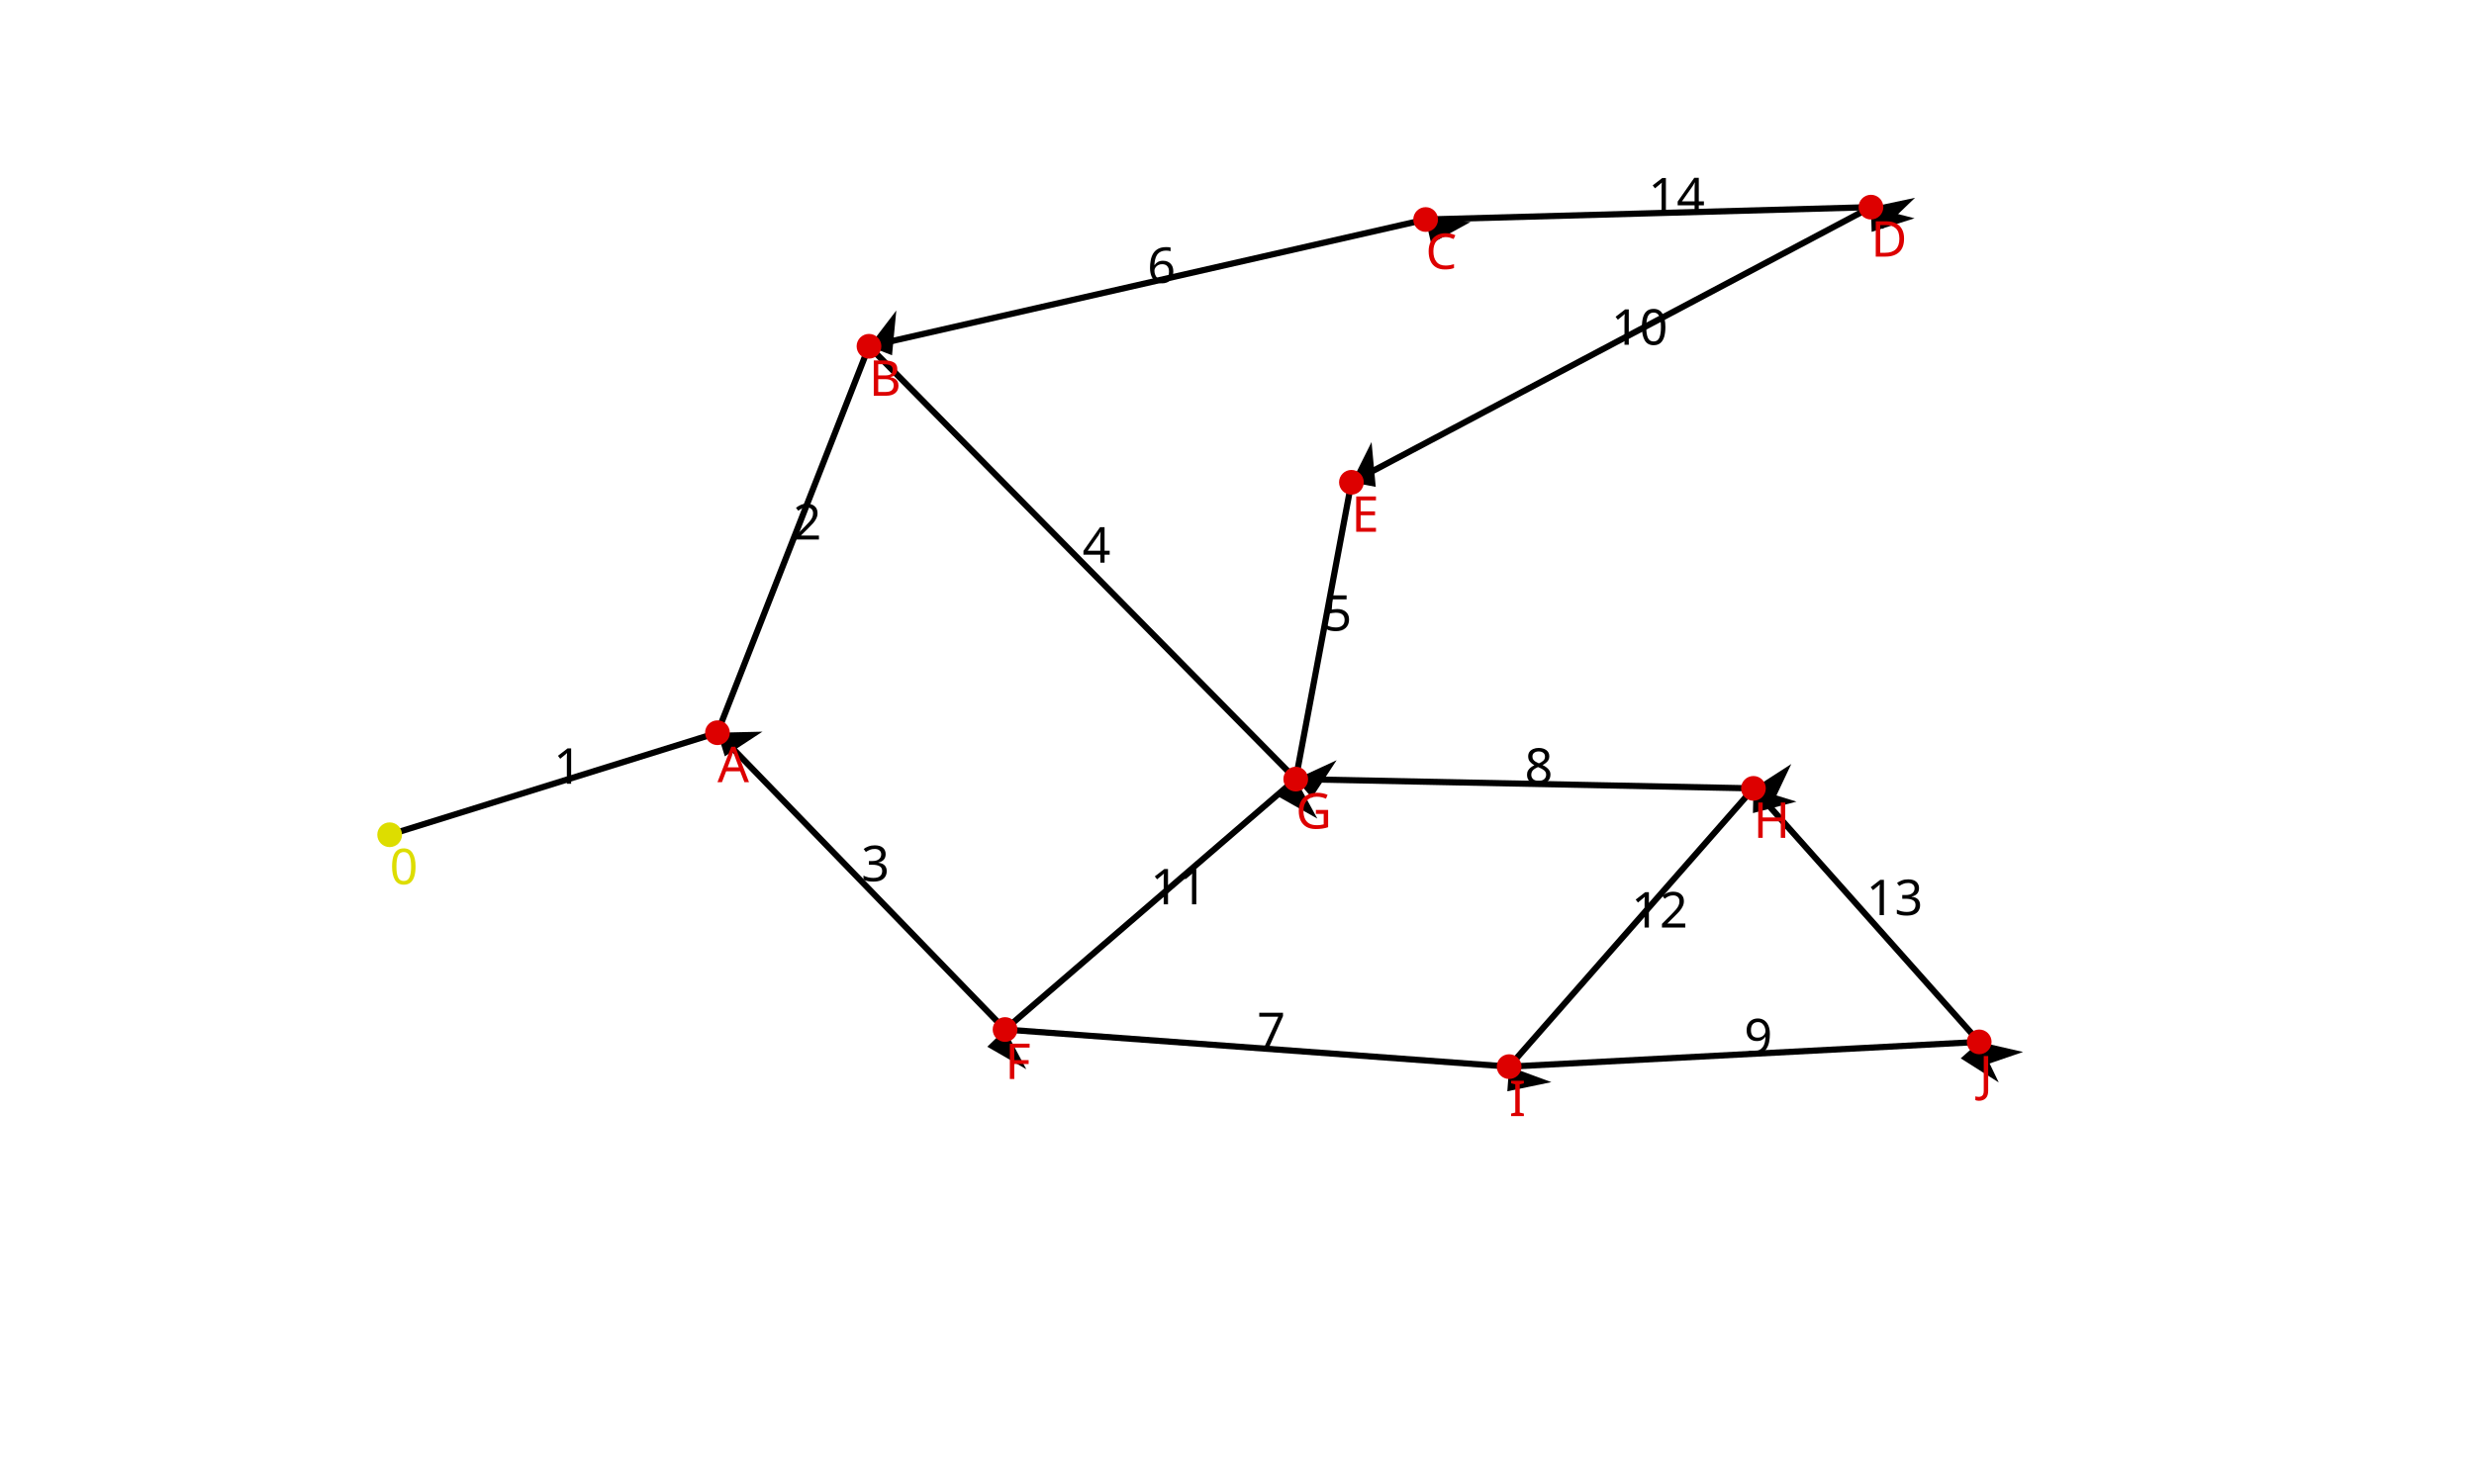
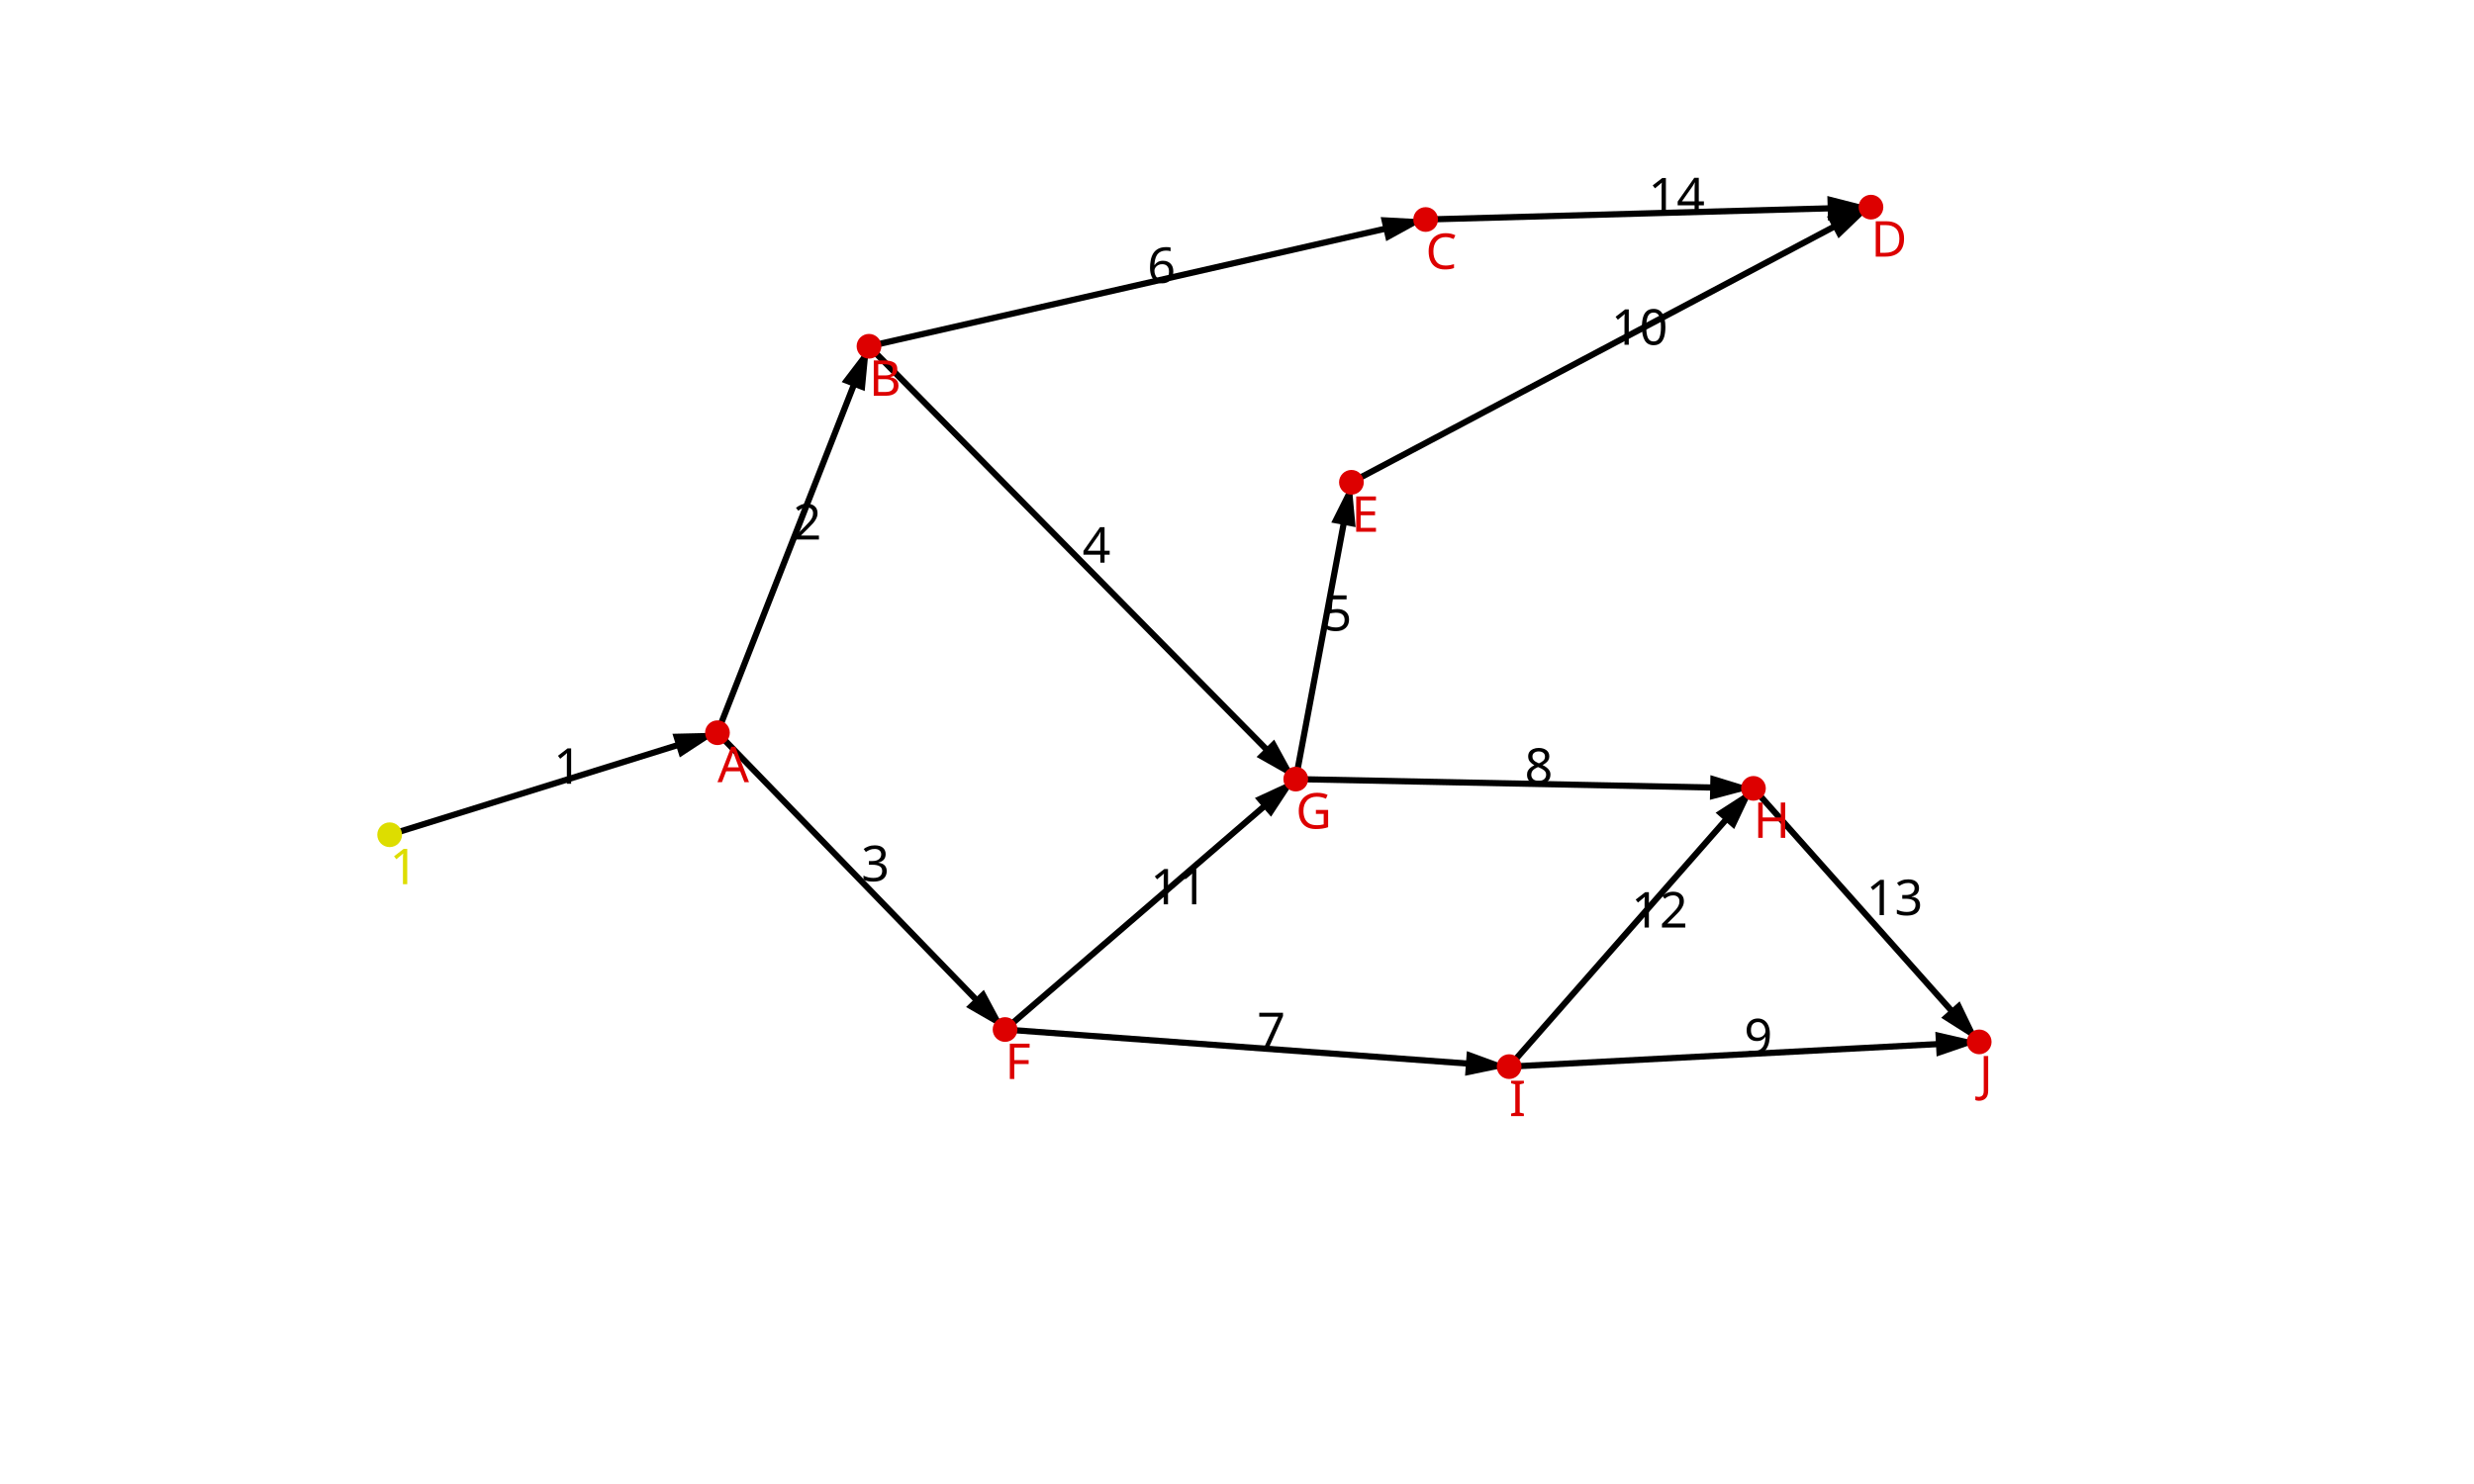
<svg xmlns="http://www.w3.org/2000/svg" version="1.1" width="800" height="480">
  <defs>
-     <marker id="arrow" refx="7" refy="2" markerWidth="9" markerHeight="9" orient="auto" markerUnits="strokeWidth">
+     <marker id="arrow" refX="7" refY="2" markerWidth="6" markerHeight="9" orient="auto" markerUnits="strokeWidth">
      <path d="M0,0 L0,4 L7,2 z" fill="#000" />
    </marker>
  </defs>
  <line x1="126" y1="270" x2="232" y2="237" stroke="black" stroke-width="2" marker-end="url(#arrow)" />
  <text x="179" y="253.5" font-family="sans-serif" font-size="16">1</text>
  <line x1="232" y1="237" x2="281" y2="112" stroke="black" stroke-width="2" marker-end="url(#arrow)" />
  <text x="256.5" y="174.5" font-family="sans-serif" font-size="16">2</text>
  <line x1="232" y1="237" x2="325" y2="333" stroke="black" stroke-width="2" marker-end="url(#arrow)" />
  <text x="278.5" y="285" font-family="sans-serif" font-size="16">3</text>
  <line x1="281" y1="112" x2="419" y2="252" stroke="black" stroke-width="2" marker-end="url(#arrow)" />
  <text x="350" y="182" font-family="sans-serif" font-size="16">4</text>
  <line x1="419" y1="252" x2="437" y2="156" stroke="black" stroke-width="2" marker-end="url(#arrow)" />
  <text x="428" y="204" font-family="sans-serif" font-size="16">5</text>
  <line x1="281" y1="112" x2="461" y2="71" stroke="black" stroke-width="2" marker-end="url(#arrow)" />
  <text x="371" y="91.5" font-family="sans-serif" font-size="16">6</text>
  <line x1="325" y1="333" x2="488" y2="345" stroke="black" stroke-width="2" marker-end="url(#arrow)" />
  <text x="406.5" y="339" font-family="sans-serif" font-size="16">7</text>
  <line x1="419" y1="252" x2="567" y2="255" stroke="black" stroke-width="2" marker-end="url(#arrow)" />
  <text x="493" y="253.5" font-family="sans-serif" font-size="16">8</text>
  <line x1="488" y1="345" x2="640" y2="337" stroke="black" stroke-width="2" marker-end="url(#arrow)" />
  <text x="564" y="341" font-family="sans-serif" font-size="16">9</text>
  <line x1="437" y1="156" x2="605" y2="67" stroke="black" stroke-width="2" marker-end="url(#arrow)" />
  <text x="521" y="111.5" font-family="sans-serif" font-size="16">10</text>
  <line x1="325" y1="333" x2="419" y2="252" stroke="black" stroke-width="2" marker-end="url(#arrow)" />
  <text x="372" y="292.5" font-family="sans-serif" font-size="16">11</text>
  <line x1="488" y1="345" x2="567" y2="255" stroke="black" stroke-width="2" marker-end="url(#arrow)" />
  <text x="527.5" y="300" font-family="sans-serif" font-size="16">12</text>
  <line x1="567" y1="255" x2="640" y2="337" stroke="black" stroke-width="2" marker-end="url(#arrow)" />
  <text x="603.5" y="296" font-family="sans-serif" font-size="16">13</text>
  <line x1="461" y1="71" x2="605" y2="67" stroke="black" stroke-width="2" marker-end="url(#arrow)" />
  <text x="533" y="69" font-family="sans-serif" font-size="16">14</text>
  <circle cx="126" cy="270" r="4" style="fill:#dd0;" />
-   <text x="126" y="286" style="fill:#dd0" font-family="sans-serif" font-size="16">0</text>
+   <text x="126" y="286" style="fill:#dd0" font-family="sans-serif" font-size="16">1</text>
  <circle cx="232" cy="237" r="4" style="fill:#d00;" />
  <text x="232" y="253" style="fill:#d00" font-family="sans-serif" font-size="16">A</text>
  <circle cx="281" cy="112" r="4" style="fill:#d00;" />
  <text x="281" y="128" style="fill:#d00" font-family="sans-serif" font-size="16">B</text>
  <circle cx="325" cy="333" r="4" style="fill:#d00;" />
  <text x="325" y="349" style="fill:#d00" font-family="sans-serif" font-size="16">F</text>
  <circle cx="419" cy="252" r="4" style="fill:#d00;" />
  <text x="419" y="268" style="fill:#d00" font-family="sans-serif" font-size="16">G</text>
  <circle cx="437" cy="156" r="4" style="fill:#d00;" />
  <text x="437" y="172" style="fill:#d00" font-family="sans-serif" font-size="16">E</text>
  <circle cx="461" cy="71" r="4" style="fill:#d00;" />
  <text x="461" y="87" style="fill:#d00" font-family="sans-serif" font-size="16">C</text>
  <circle cx="488" cy="345" r="4" style="fill:#d00;" />
  <text x="488" y="361" style="fill:#d00" font-family="sans-serif" font-size="16">I</text>
  <circle cx="567" cy="255" r="4" style="fill:#d00;" />
  <text x="567" y="271" style="fill:#d00" font-family="sans-serif" font-size="16">H</text>
  <circle cx="640" cy="337" r="4" style="fill:#d00;" />
  <text x="640" y="353" style="fill:#d00" font-family="sans-serif" font-size="16">J</text>
  <circle cx="605" cy="67" r="4" style="fill:#d00;" />
  <text x="605" y="83" style="fill:#d00" font-family="sans-serif" font-size="16">D</text>
</svg>
